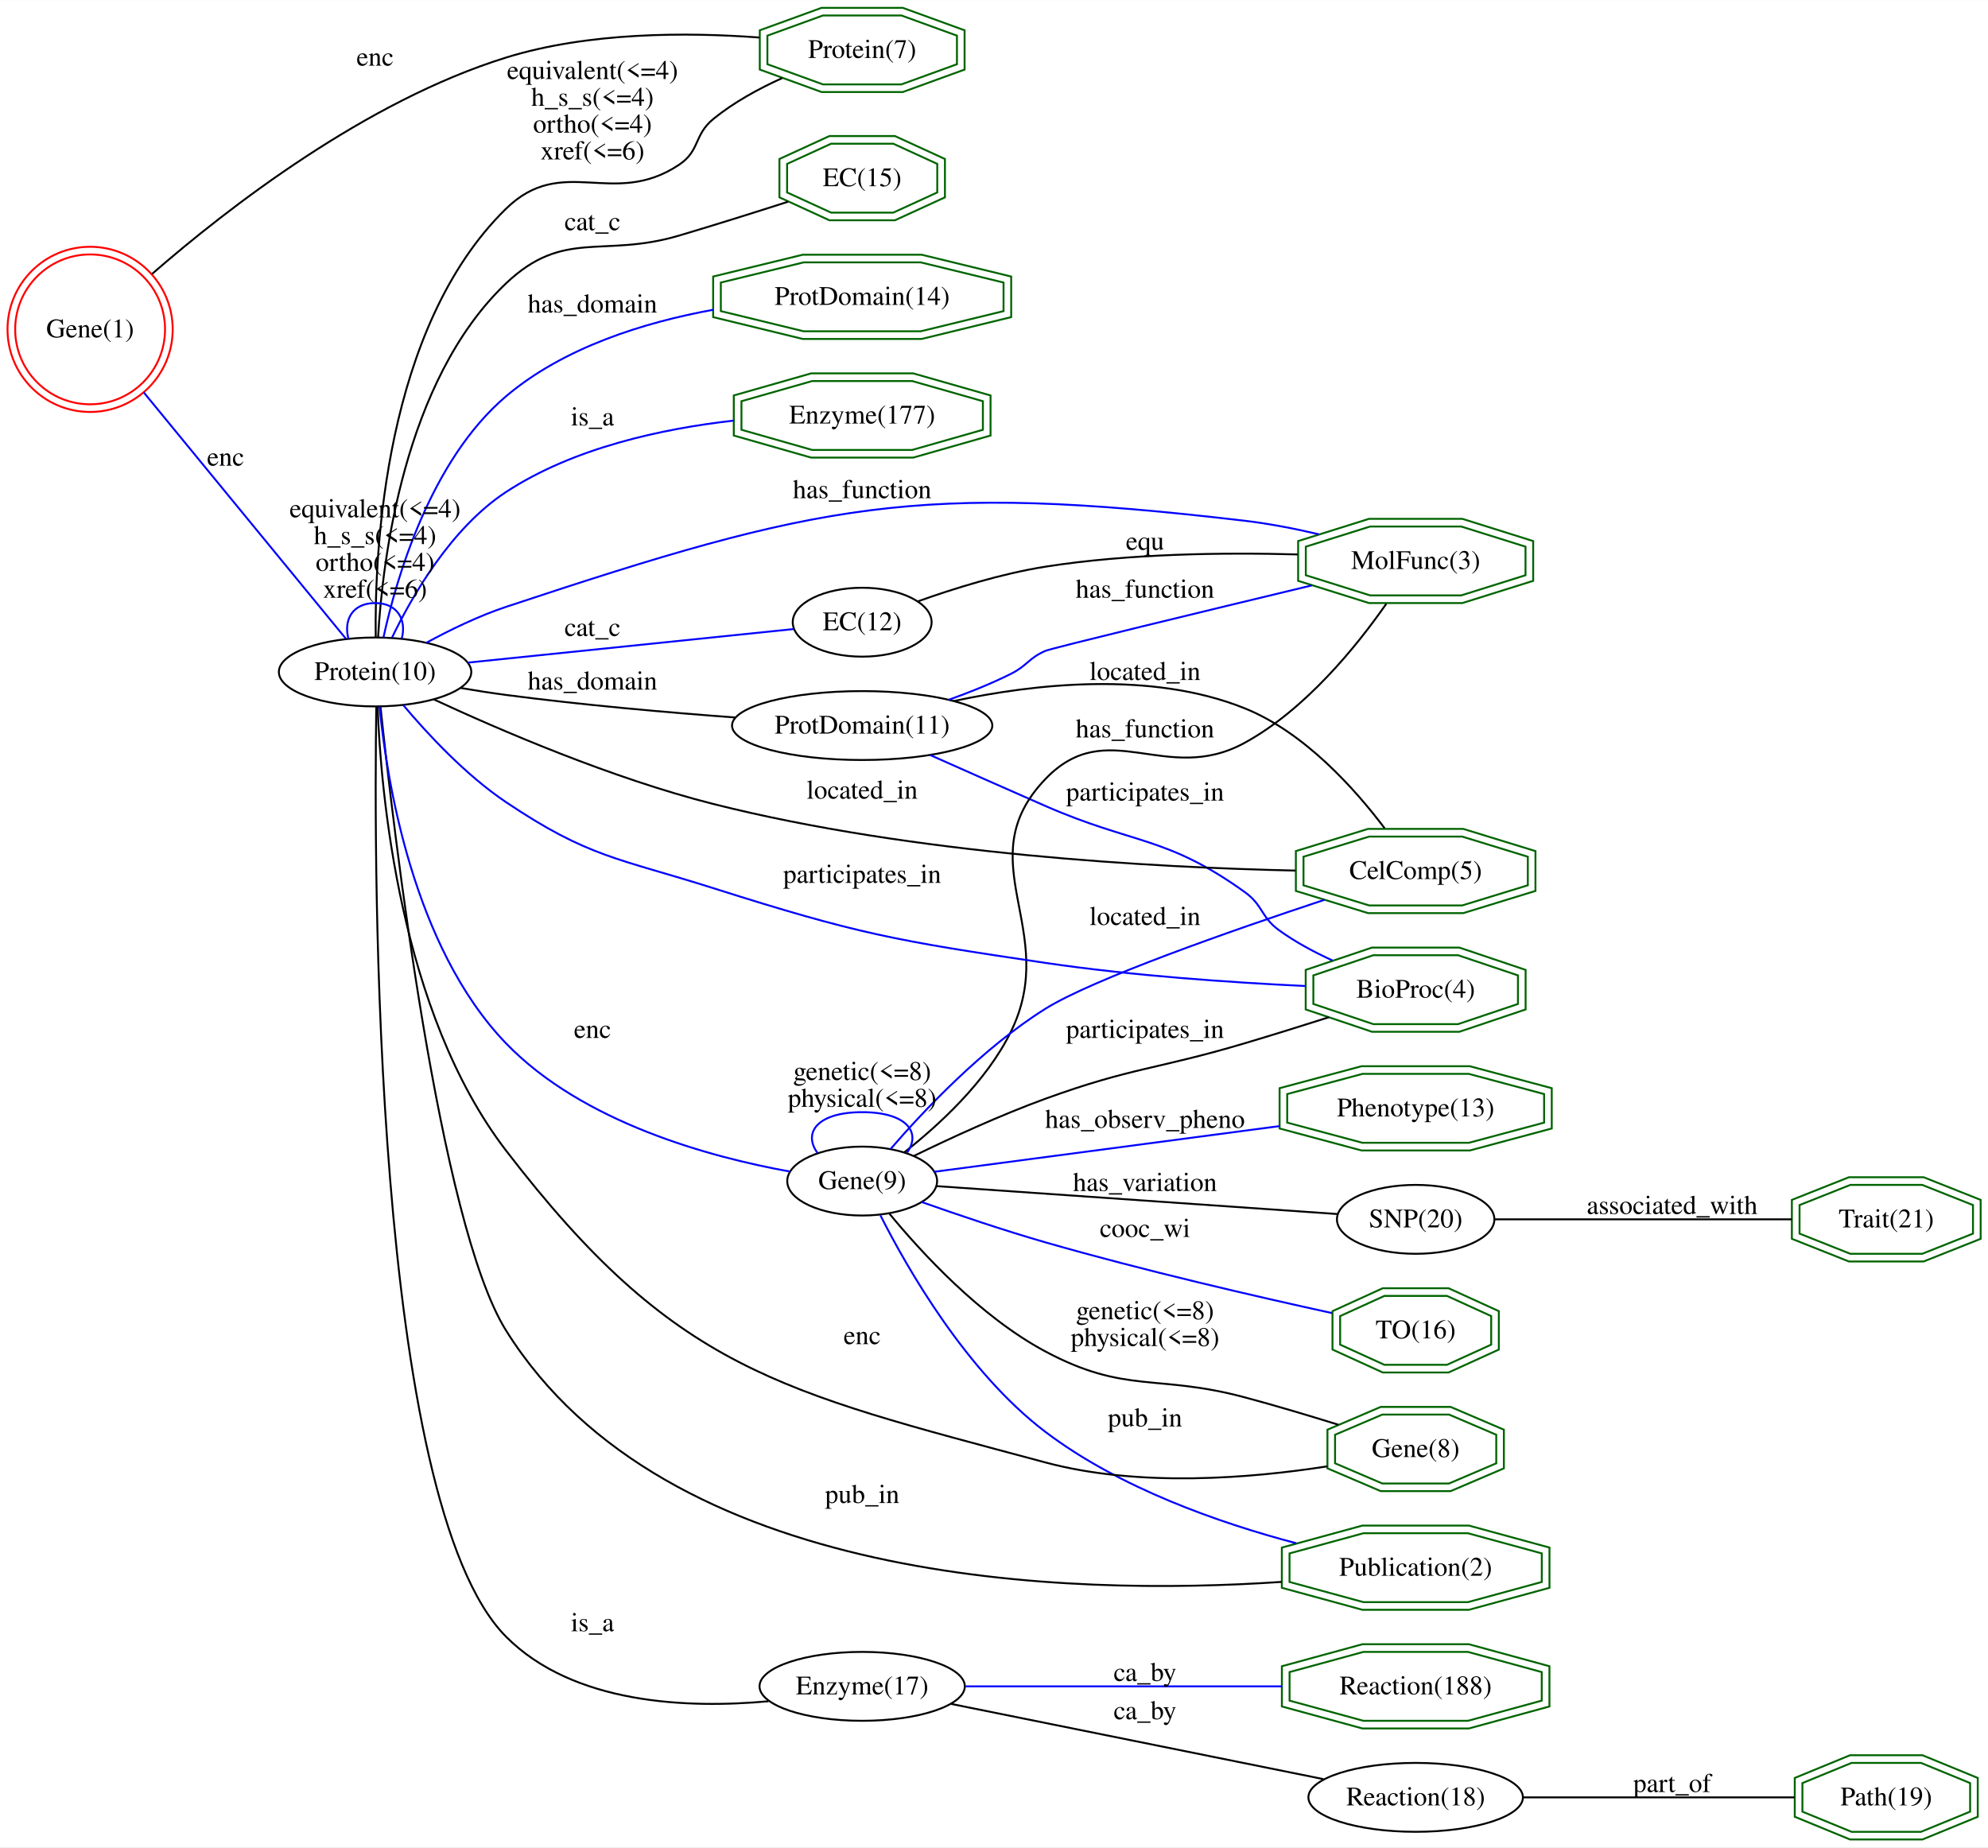
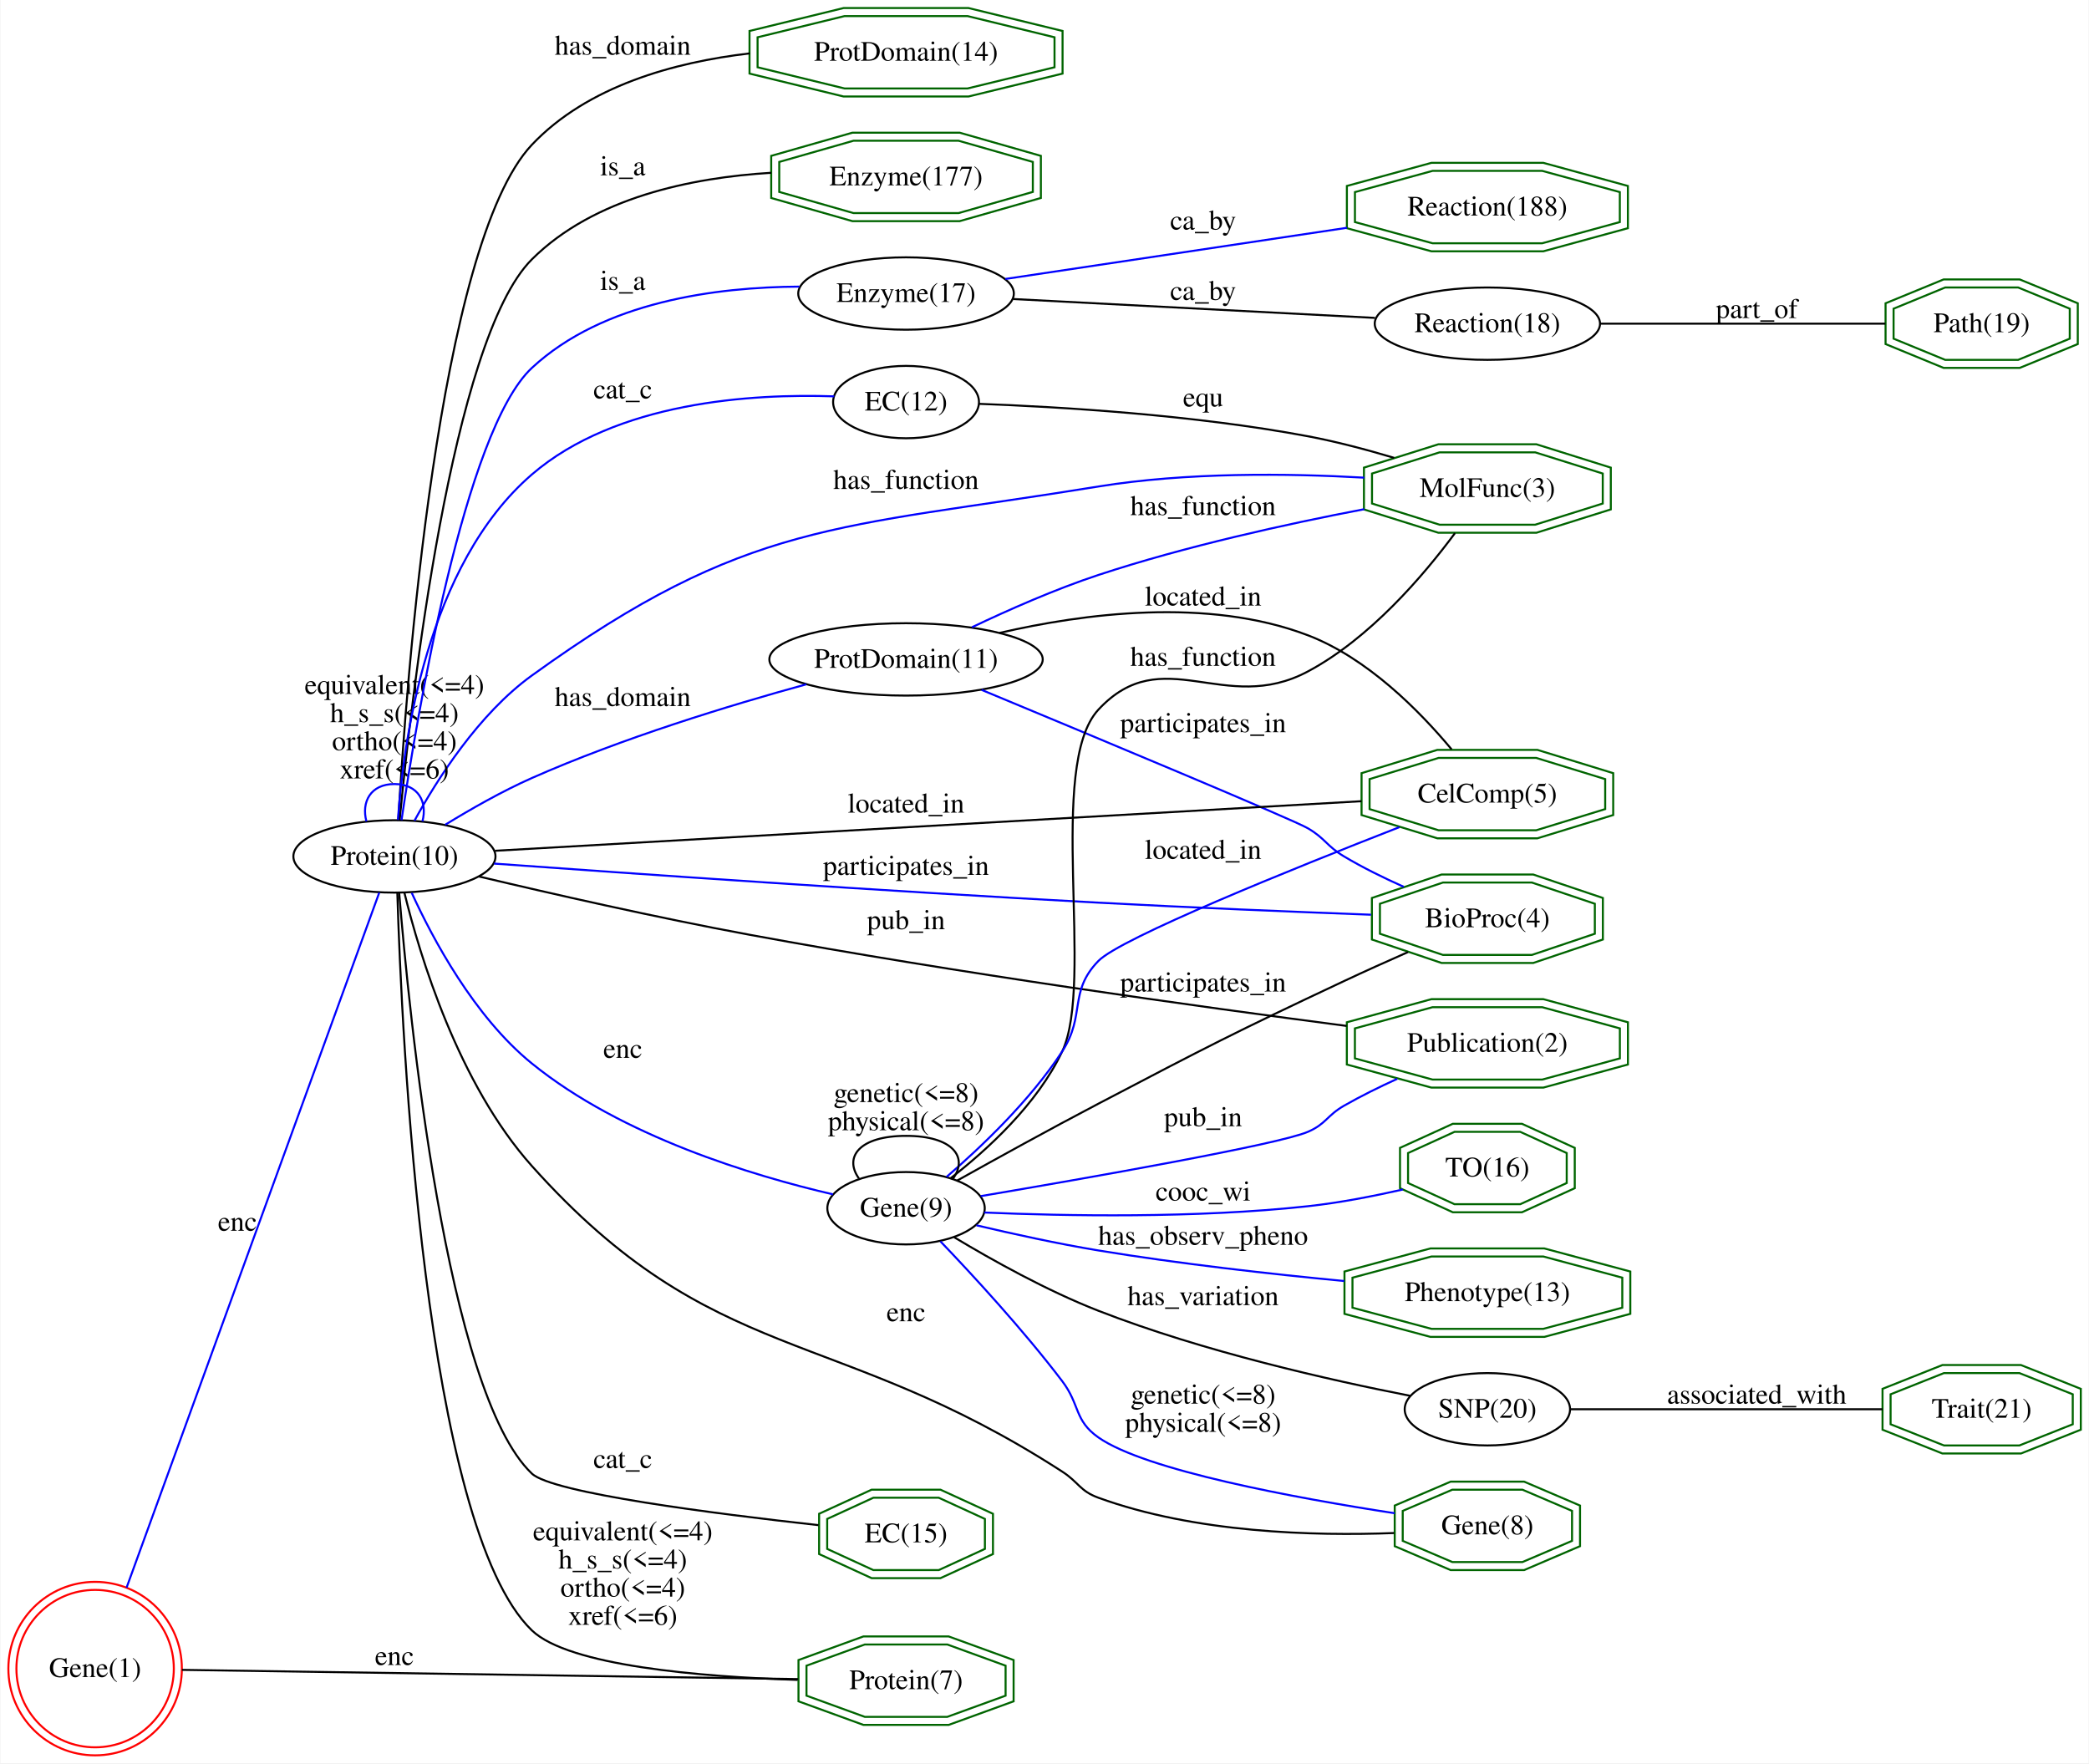
- <svg xmlns="http://www.w3.org/2000/svg" width="1385px" height="1287px" viewBox="0.00 0.00 1038.67 965.00">
-   <g id="graph0" class="graph" transform=" rotate(0) translate(4 961)">
-     <polygon fill="white" stroke="transparent" points="-4,4 -4,-961 1034.67,-961 1034.67,4 -4,4" />
+ <svg xmlns="http://www.w3.org/2000/svg" width="1385px" height="1169px" viewBox="0.00 0.00 1038.67 877.08">
+   <g id="graph0" class="graph" transform=" rotate(0) translate(4 873.08)">
+     <polygon fill="white" stroke="transparent" points="-4,4 -4,-873.08 1034.67,-873.08 1034.67,4 -4,4" />
    <g id="node1" class="node">
-       <polygon fill="none" stroke="darkgreen" points="802.75,-374.54 802.75,-389.46 763.44,-400 707.84,-400 668.53,-389.46 668.53,-374.54 707.84,-364 763.44,-364 802.75,-374.54" />
-       <polygon fill="none" stroke="darkgreen" points="806.74,-371.47 806.74,-392.53 763.96,-404 707.32,-404 664.55,-392.53 664.55,-371.47 707.32,-360 763.96,-360 806.74,-371.47" />
-       <text text-anchor="middle" x="735.64" y="-377.8" font-family="Times,serif" font-size="14.00">Phenotype(13)</text>
+       <polygon fill="none" stroke="darkgreen" points="793.03,-622.62 793.03,-637.53 759.41,-648.08 711.87,-648.08 678.25,-637.53 678.25,-622.62 711.87,-612.08 759.41,-612.08 793.03,-622.62" />
+       <polygon fill="none" stroke="darkgreen" points="797.04,-619.69 797.04,-640.47 760.03,-652.08 711.25,-652.08 674.24,-640.47 674.24,-619.69 711.25,-608.08 760.03,-608.08 797.04,-619.69" />
+       <text text-anchor="middle" x="735.64" y="-625.88" font-family="Times,serif" font-size="14.00">MolFunc(3)</text>
    </g>
    <g id="node2" class="node">
-       <polygon fill="none" stroke="darkgreen" points="495.98,-927.54 495.98,-942.46 466.97,-953 425.95,-953 396.94,-942.46 396.94,-927.54 425.95,-917 466.97,-917 495.98,-927.54" />
-       <polygon fill="none" stroke="darkgreen" points="499.97,-924.74 499.97,-945.26 467.67,-957 425.25,-957 392.96,-945.26 392.96,-924.74 425.25,-913 467.67,-913 499.97,-924.74" />
-       <text text-anchor="middle" x="446.46" y="-930.8" font-family="Times,serif" font-size="14.00">Protein(7)</text>
+       <polygon fill="none" stroke="darkgreen" points="794.24,-470.62 794.24,-485.53 759.91,-496.08 711.37,-496.08 677.04,-485.53 677.04,-470.62 711.37,-460.08 759.91,-460.08 794.24,-470.62" />
+       <polygon fill="none" stroke="darkgreen" points="798.23,-467.66 798.23,-488.49 760.51,-500.08 710.77,-500.08 673.05,-488.49 673.05,-467.66 710.77,-456.08 760.51,-456.08 798.23,-467.66" />
+       <text text-anchor="middle" x="735.64" y="-473.88" font-family="Times,serif" font-size="14.00">CelComp(5)</text>
    </g>
    <g id="node3" class="node">
-       <polygon fill="none" stroke="darkgreen" points="793.03,-660.54 793.03,-675.46 759.41,-686 711.87,-686 678.25,-675.46 678.25,-660.54 711.87,-650 759.41,-650 793.03,-660.54" />
-       <polygon fill="none" stroke="darkgreen" points="797.04,-657.61 797.04,-678.39 760.03,-690 711.25,-690 674.24,-678.39 674.24,-657.61 711.25,-646 760.03,-646 797.04,-657.61" />
-       <text text-anchor="middle" x="735.64" y="-663.8" font-family="Times,serif" font-size="14.00">MolFunc(3)</text>
+       <polygon fill="none" stroke="darkgreen" points="789.09,-408.62 789.09,-423.53 757.78,-434.08 713.5,-434.08 682.19,-423.53 682.19,-408.62 713.5,-398.08 757.78,-398.08 789.09,-408.62" />
+       <polygon fill="none" stroke="darkgreen" points="793.09,-405.75 793.09,-426.41 758.44,-438.08 712.84,-438.08 678.19,-426.41 678.19,-405.75 712.84,-394.08 758.44,-394.08 793.09,-405.75" />
+       <text text-anchor="middle" x="735.64" y="-411.88" font-family="Times,serif" font-size="14.00">BioProc(4)</text>
    </g>
    <g id="node4" class="node">
-       <polygon fill="none" stroke="darkgreen" points="794.24,-498.54 794.24,-513.46 759.91,-524 711.37,-524 677.04,-513.46 677.04,-498.54 711.37,-488 759.91,-488 794.24,-498.54" />
-       <polygon fill="none" stroke="darkgreen" points="798.23,-495.59 798.23,-516.41 760.51,-528 710.77,-528 673.05,-516.41 673.05,-495.59 710.77,-484 760.51,-484 798.23,-495.59" />
-       <text text-anchor="middle" x="735.64" y="-501.8" font-family="Times,serif" font-size="14.00">CelComp(5)</text>
+       <polygon fill="none" stroke="darkgreen" points="1026.82,-164.62 1026.82,-179.53 1000.28,-190.08 962.75,-190.08 936.21,-179.53 936.21,-164.62 962.75,-154.08 1000.28,-154.08 1026.82,-164.62" />
+       <polygon fill="none" stroke="darkgreen" points="1030.83,-161.91 1030.83,-182.24 1001.05,-194.08 961.98,-194.08 932.2,-182.24 932.2,-161.91 961.98,-150.08 1001.05,-150.08 1030.83,-161.91" />
+       <text text-anchor="middle" x="981.52" y="-167.88" font-family="Times,serif" font-size="14.00">Trait(21)</text>
    </g>
    <g id="node5" class="node">
-       <polygon fill="none" stroke="darkgreen" points="789.09,-436.54 789.09,-451.46 757.78,-462 713.5,-462 682.19,-451.46 682.19,-436.54 713.5,-426 757.78,-426 789.09,-436.54" />
-       <polygon fill="none" stroke="darkgreen" points="793.09,-433.67 793.09,-454.33 758.44,-466 712.84,-466 678.19,-454.33 678.19,-433.67 712.84,-422 758.44,-422 793.09,-433.67" />
-       <text text-anchor="middle" x="735.64" y="-439.8" font-family="Times,serif" font-size="14.00">BioProc(4)</text>
+       <ellipse fill="none" stroke="red" cx="43.08" cy="-43.08" rx="39.15" ry="39.15" />
+       <ellipse fill="none" stroke="red" cx="43.08" cy="-43.08" rx="43.15" ry="43.15" />
+       <text text-anchor="middle" x="43.08" y="-38.88" font-family="Times,serif" font-size="14.00">Gene(1)</text>
    </g>
    <g id="node6" class="node">
-       <polygon fill="none" stroke="darkgreen" points="775.1,-258.54 775.1,-273.46 751.98,-284 719.3,-284 696.18,-273.46 696.18,-258.54 719.3,-248 751.98,-248 775.1,-258.54" />
-       <polygon fill="none" stroke="darkgreen" points="779.1,-255.97 779.1,-276.03 752.85,-288 718.43,-288 692.18,-276.03 692.18,-255.97 718.43,-244 752.85,-244 779.1,-255.97" />
-       <text text-anchor="middle" x="735.64" y="-261.8" font-family="Times,serif" font-size="14.00">TO(16)</text>
+       <polygon fill="none" stroke="darkgreen" points="495.98,-29.62 495.98,-44.53 466.97,-55.08 425.95,-55.08 396.94,-44.53 396.94,-29.62 425.95,-19.08 466.97,-19.08 495.98,-29.62" />
+       <polygon fill="none" stroke="darkgreen" points="499.97,-26.81 499.97,-47.34 467.67,-59.08 425.25,-59.08 392.96,-47.34 392.96,-26.81 425.25,-15.08 467.67,-15.08 499.97,-26.81" />
+       <text text-anchor="middle" x="446.46" y="-32.88" font-family="Times,serif" font-size="14.00">Protein(7)</text>
+     </g>
+     <g id="edge5" class="edge">
+       <path fill="none" stroke="black" d="M86.27,-42.45C160.04,-41.34 312.25,-39.07 392.8,-37.86" />
+       <text text-anchor="middle" x="191.97" y="-44.88" font-family="Times,serif" font-size="14.00">enc</text>
+     </g>
+     <g id="node18" class="node">
+       <ellipse fill="none" stroke="black" cx="191.97" cy="-447.08" rx="50.27" ry="18" />
+       <text text-anchor="middle" x="191.97" y="-442.88" font-family="Times,serif" font-size="14.00">Protein(10)</text>
+     </g>
+     <g id="edge6" class="edge">
+       <path fill="none" stroke="blue" d="M58.7,-83.29C89.97,-169.31 162.32,-368.3 184.43,-429.1" />
+       <text text-anchor="middle" x="113.87" y="-260.88" font-family="Times,serif" font-size="14.00">enc</text>
    </g>
    <g id="node7" class="node">
-       <polygon fill="none" stroke="darkgreen" points="777.75,-196.54 777.75,-211.46 753.08,-222 718.2,-222 693.53,-211.46 693.53,-196.54 718.2,-186 753.08,-186 777.75,-196.54" />
-       <polygon fill="none" stroke="darkgreen" points="781.73,-193.9 781.73,-214.1 753.9,-226 717.38,-226 689.55,-214.1 689.55,-193.9 717.38,-182 753.9,-182 781.73,-193.9" />
-       <text text-anchor="middle" x="735.64" y="-199.8" font-family="Times,serif" font-size="14.00">Gene(8)</text>
+       <polygon fill="none" stroke="darkgreen" points="485.69,-102.62 485.69,-117.53 462.71,-128.08 430.21,-128.08 407.24,-117.53 407.24,-102.62 430.21,-92.08 462.71,-92.08 485.69,-102.62" />
+       <polygon fill="none" stroke="darkgreen" points="489.7,-100.06 489.7,-120.1 463.59,-132.08 429.33,-132.08 403.22,-120.1 403.22,-100.06 429.33,-88.08 463.59,-88.08 489.7,-100.06" />
+       <text text-anchor="middle" x="446.46" y="-105.88" font-family="Times,serif" font-size="14.00">EC(15)</text>
    </g>
    <g id="node8" class="node">
-       <polygon fill="none" stroke="darkgreen" points="1026.82,-316.54 1026.82,-331.46 1000.28,-342 962.75,-342 936.21,-331.46 936.21,-316.54 962.75,-306 1000.28,-306 1026.82,-316.54" />
-       <polygon fill="none" stroke="darkgreen" points="1030.83,-313.83 1030.83,-334.17 1001.05,-346 961.98,-346 932.2,-334.17 932.2,-313.83 961.98,-302 1001.05,-302 1030.83,-313.83" />
-       <text text-anchor="middle" x="981.52" y="-319.8" font-family="Times,serif" font-size="14.00">Trait(21)</text>
+       <polygon fill="none" stroke="darkgreen" points="775.1,-284.62 775.1,-299.53 751.98,-310.08 719.3,-310.08 696.18,-299.53 696.18,-284.62 719.3,-274.08 751.98,-274.08 775.1,-284.62" />
+       <polygon fill="none" stroke="darkgreen" points="779.1,-282.05 779.1,-302.11 752.85,-314.08 718.43,-314.08 692.18,-302.11 692.18,-282.05 718.43,-270.08 752.85,-270.08 779.1,-282.05" />
+       <text text-anchor="middle" x="735.64" y="-287.88" font-family="Times,serif" font-size="14.00">TO(16)</text>
    </g>
    <g id="node9" class="node">
-       <polygon fill="none" stroke="darkgreen" points="801.54,-134.54 801.54,-149.46 762.93,-160 708.35,-160 669.74,-149.46 669.74,-134.54 708.35,-124 762.93,-124 801.54,-134.54" />
-       <polygon fill="none" stroke="darkgreen" points="805.55,-131.49 805.55,-152.51 763.47,-164 707.81,-164 665.73,-152.51 665.73,-131.49 707.81,-120 763.47,-120 805.55,-131.49" />
-       <text text-anchor="middle" x="735.64" y="-137.8" font-family="Times,serif" font-size="14.00">Publication(2)</text>
+       <polygon fill="none" stroke="darkgreen" points="777.75,-106.62 777.75,-121.53 753.08,-132.08 718.2,-132.08 693.53,-121.53 693.53,-106.62 718.2,-96.08 753.08,-96.08 777.75,-106.62" />
+       <polygon fill="none" stroke="darkgreen" points="781.73,-103.98 781.73,-124.18 753.9,-136.08 717.38,-136.08 689.55,-124.18 689.55,-103.98 717.38,-92.08 753.9,-92.08 781.73,-103.98" />
+       <text text-anchor="middle" x="735.64" y="-109.88" font-family="Times,serif" font-size="14.00">Gene(8)</text>
    </g>
    <g id="node10" class="node">
-       <polygon fill="none" stroke="darkgreen" points="1025.33,-14.54 1025.33,-29.46 999.66,-40 963.37,-40 937.7,-29.46 937.7,-14.54 963.37,-4 999.66,-4 1025.33,-14.54" />
-       <polygon fill="none" stroke="darkgreen" points="1029.32,-11.86 1029.32,-32.14 1000.45,-44 962.58,-44 933.71,-32.14 933.71,-11.86 962.58,0 1000.45,0 1029.32,-11.86" />
-       <text text-anchor="middle" x="981.52" y="-17.8" font-family="Times,serif" font-size="14.00">Path(19)</text>
+       <polygon fill="none" stroke="darkgreen" points="802.75,-222.62 802.75,-237.53 763.44,-248.08 707.84,-248.08 668.53,-237.53 668.53,-222.62 707.84,-212.08 763.44,-212.08 802.75,-222.62" />
+       <polygon fill="none" stroke="darkgreen" points="806.74,-219.55 806.74,-240.6 763.96,-252.08 707.32,-252.08 664.55,-240.6 664.55,-219.55 707.32,-208.08 763.96,-208.08 806.74,-219.55" />
+       <text text-anchor="middle" x="735.64" y="-225.88" font-family="Times,serif" font-size="14.00">Phenotype(13)</text>
    </g>
    <g id="node11" class="node">
-       <polygon fill="none" stroke="darkgreen" points="485.69,-860.54 485.69,-875.46 462.71,-886 430.21,-886 407.24,-875.46 407.24,-860.54 430.21,-850 462.71,-850 485.69,-860.54" />
-       <polygon fill="none" stroke="darkgreen" points="489.7,-857.98 489.7,-878.02 463.59,-890 429.33,-890 403.22,-878.02 403.22,-857.98 429.33,-846 463.59,-846 489.7,-857.98" />
-       <text text-anchor="middle" x="446.46" y="-863.8" font-family="Times,serif" font-size="14.00">EC(15)</text>
+       <polygon fill="none" stroke="darkgreen" points="801.54,-346.62 801.54,-361.53 762.93,-372.08 708.35,-372.08 669.74,-361.53 669.74,-346.62 708.35,-336.08 762.93,-336.08 801.54,-346.62" />
+       <polygon fill="none" stroke="darkgreen" points="805.55,-343.57 805.55,-364.58 763.47,-376.08 707.81,-376.08 665.73,-364.58 665.73,-343.57 707.81,-332.08 763.47,-332.08 805.55,-343.57" />
+       <text text-anchor="middle" x="735.64" y="-349.88" font-family="Times,serif" font-size="14.00">Publication(2)</text>
    </g>
    <g id="node12" class="node">
-       <polygon fill="none" stroke="darkgreen" points="520.32,-798.54 520.32,-813.46 477.05,-824 415.87,-824 372.61,-813.46 372.61,-798.54 415.87,-788 477.05,-788 520.32,-798.54" />
-       <polygon fill="none" stroke="darkgreen" points="524.32,-795.4 524.32,-816.6 477.54,-828 415.39,-828 368.6,-816.6 368.6,-795.4 415.39,-784 477.54,-784 524.32,-795.4" />
-       <text text-anchor="middle" x="446.46" y="-801.8" font-family="Times,serif" font-size="14.00">ProtDomain(14)</text>
+       <polygon fill="none" stroke="darkgreen" points="520.32,-839.62 520.32,-854.53 477.05,-865.08 415.87,-865.08 372.61,-854.53 372.61,-839.62 415.87,-829.08 477.05,-829.08 520.32,-839.62" />
+       <polygon fill="none" stroke="darkgreen" points="524.32,-836.48 524.32,-857.67 477.54,-869.08 415.39,-869.08 368.6,-857.67 368.6,-836.48 415.39,-825.08 477.54,-825.08 524.32,-836.48" />
+       <text text-anchor="middle" x="446.46" y="-842.88" font-family="Times,serif" font-size="14.00">ProtDomain(14)</text>
    </g>
    <g id="node13" class="node">
-       <polygon fill="none" stroke="darkgreen" points="801.52,-72.54 801.52,-87.46 762.93,-98 708.35,-98 669.76,-87.46 669.76,-72.54 708.35,-62 762.93,-62 801.52,-72.54" />
-       <polygon fill="none" stroke="darkgreen" points="805.53,-69.49 805.53,-90.51 763.47,-102 707.81,-102 665.75,-90.51 665.75,-69.49 707.81,-58 763.47,-58 805.53,-69.49" />
-       <text text-anchor="middle" x="735.64" y="-75.8" font-family="Times,serif" font-size="14.00">Reaction(188)</text>
+       <polygon fill="none" stroke="darkgreen" points="509.53,-777.62 509.53,-792.53 472.58,-803.08 420.34,-803.08 383.39,-792.53 383.39,-777.62 420.34,-767.08 472.58,-767.08 509.53,-777.62" />
+       <polygon fill="none" stroke="darkgreen" points="513.53,-774.6 513.53,-795.55 473.14,-807.08 419.78,-807.08 379.39,-795.55 379.39,-774.6 419.78,-763.08 473.14,-763.08 513.53,-774.6" />
+       <text text-anchor="middle" x="446.46" y="-780.88" font-family="Times,serif" font-size="14.00">Enzyme(177)</text>
    </g>
    <g id="node14" class="node">
-       <polygon fill="none" stroke="darkgreen" points="509.53,-736.54 509.53,-751.46 472.58,-762 420.34,-762 383.39,-751.46 383.39,-736.54 420.34,-726 472.58,-726 509.53,-736.54" />
-       <polygon fill="none" stroke="darkgreen" points="513.53,-733.53 513.53,-754.47 473.14,-766 419.78,-766 379.39,-754.47 379.39,-733.53 419.78,-722 473.14,-722 513.53,-733.53" />
-       <text text-anchor="middle" x="446.46" y="-739.8" font-family="Times,serif" font-size="14.00">Enzyme(177)</text>
+       <polygon fill="none" stroke="darkgreen" points="801.52,-762.62 801.52,-777.53 762.93,-788.08 708.35,-788.08 669.76,-777.53 669.76,-762.62 708.35,-752.08 762.93,-752.08 801.52,-762.62" />
+       <polygon fill="none" stroke="darkgreen" points="805.53,-759.57 805.53,-780.58 763.47,-792.08 707.81,-792.08 665.75,-780.58 665.75,-759.57 707.81,-748.08 763.47,-748.08 805.53,-759.57" />
+       <text text-anchor="middle" x="735.64" y="-765.88" font-family="Times,serif" font-size="14.00">Reaction(188)</text>
    </g>
    <g id="node15" class="node">
-       <ellipse fill="none" stroke="red" cx="43.08" cy="-789" rx="39.15" ry="39.15" />
-       <ellipse fill="none" stroke="red" cx="43.08" cy="-789" rx="43.15" ry="43.15" />
-       <text text-anchor="middle" x="43.08" y="-784.8" font-family="Times,serif" font-size="14.00">Gene(1)</text>
+       <polygon fill="none" stroke="darkgreen" points="1025.33,-704.62 1025.33,-719.53 999.66,-730.08 963.37,-730.08 937.7,-719.53 937.7,-704.62 963.37,-694.08 999.66,-694.08 1025.33,-704.62" />
+       <polygon fill="none" stroke="darkgreen" points="1029.32,-701.94 1029.32,-722.22 1000.45,-734.08 962.58,-734.08 933.71,-722.22 933.71,-701.94 962.58,-690.08 1000.45,-690.08 1029.32,-701.94" />
+       <text text-anchor="middle" x="981.52" y="-707.88" font-family="Times,serif" font-size="14.00">Path(19)</text>
+     </g>
+     <g id="node16" class="node">
+       <ellipse fill="none" stroke="black" cx="446.46" cy="-545.08" rx="68" ry="18" />
+       <text text-anchor="middle" x="446.46" y="-540.88" font-family="Times,serif" font-size="14.00">ProtDomain(11)</text>
+     </g>
+     <g id="edge1" class="edge">
+       <path fill="none" stroke="blue" d="M479.27,-561.08C497.35,-569.69 520.63,-579.98 542.14,-587.08 585.56,-601.4 636.04,-612.48 674.41,-619.8" />
+       <text text-anchor="middle" x="594.24" y="-616.88" font-family="Times,serif" font-size="14.00">has_function</text>
+     </g>
+     <g id="edge2" class="edge">
+       <path fill="none" stroke="black" d="M492.92,-558.24C534.32,-567.83 596.42,-576.15 646.34,-557.08 675.93,-545.77 701.88,-519.48 717.85,-500.32" />
+       <text text-anchor="middle" x="594.24" y="-571.88" font-family="Times,serif" font-size="14.00">located_in</text>
+     </g>
+     <g id="edge3" class="edge">
+       <path fill="none" stroke="blue" d="M484.04,-529.92C539.42,-506.92 638.91,-465.44 646.34,-461.08 655.09,-455.95 655.64,-452.27 664.34,-447.08 673.62,-441.54 684.06,-436.4 694.01,-431.97" />
+       <text text-anchor="middle" x="594.24" y="-508.88" font-family="Times,serif" font-size="14.00">participates_in</text>
+     </g>
+     <g id="node17" class="node">
+       <ellipse fill="none" stroke="black" cx="735.64" cy="-172.08" rx="41.13" ry="18" />
+       <text text-anchor="middle" x="735.64" y="-167.88" font-family="Times,serif" font-size="14.00">SNP(20)</text>
+     </g>
+     <g id="edge4" class="edge">
+       <path fill="none" stroke="black" d="M776.91,-172.08C819.53,-172.08 886.77,-172.08 932.21,-172.08" />
+       <text text-anchor="middle" x="869.65" y="-174.88" font-family="Times,serif" font-size="14.00">associated_with</text>
+     </g>
+     <g id="edge15" class="edge">
+       <path fill="none" stroke="blue" d="M201.95,-464.87C213.05,-485.13 233.76,-517.89 260.35,-537.08 367.42,-614.33 411.83,-609.91 542.14,-631.08 586.02,-638.2 636.26,-637.65 674.41,-635.48" />
+       <text text-anchor="middle" x="446.46" y="-629.88" font-family="Times,serif" font-size="14.00">has_function</text>
+     </g>
+     <g id="edge18" class="edge">
+       <path fill="none" stroke="black" d="M241.99,-449.88C340.95,-455.55 564.39,-468.33 673.02,-474.55" />
+       <text text-anchor="middle" x="446.46" y="-468.88" font-family="Times,serif" font-size="14.00">located_in</text>
+     </g>
+     <g id="edge19" class="edge">
+       <path fill="none" stroke="blue" d="M241.52,-443.51C308.95,-438.63 434.77,-429.84 542.14,-424.08 587.73,-421.63 639.43,-419.52 677.77,-418.08" />
+       <text text-anchor="middle" x="446.46" y="-437.88" font-family="Times,serif" font-size="14.00">participates_in</text>
+     </g>
+     <g id="edge12" class="edge">
+       <path fill="none" stroke="black" d="M193.41,-428.98C195.51,-359.84 206.68,-113.7 260.35,-62.08 278.76,-44.38 344.58,-38.99 392.51,-37.47" />
+       <text text-anchor="middle" x="305.57" y="-106.88" font-family="Times,serif" font-size="14.00">equivalent(&lt;=4)</text>
+       <text text-anchor="middle" x="305.57" y="-92.88" font-family="Times,serif" font-size="14.00">h_s_s(&lt;=4)</text>
+       <text text-anchor="middle" x="305.57" y="-78.88" font-family="Times,serif" font-size="14.00">ortho(&lt;=4)</text>
+       <text text-anchor="middle" x="305.57" y="-64.88" font-family="Times,serif" font-size="14.00">xref(&lt;=6)</text>
+     </g>
+     <g id="edge8" class="edge">
+       <path fill="none" stroke="black" d="M194.32,-429.08C199.17,-369.53 217.74,-180.39 260.35,-140.08 270.58,-130.4 351.52,-120.1 402.93,-114.44" />
+       <text text-anchor="middle" x="305.57" y="-142.88" font-family="Times,serif" font-size="14.00">cat_c</text>
+     </g>
+     <g id="edge10" class="edge">
+       <path fill="none" stroke="black" d="M196.96,-428.9C204.57,-397.84 223.76,-333.95 260.35,-293.08 350.61,-192.27 410.53,-214.56 524.14,-141.08 532.43,-135.72 532.87,-131.45 542.14,-128.08 590.16,-110.6 649.28,-108.98 689.23,-110.52" />
+       <text text-anchor="middle" x="446.46" y="-215.88" font-family="Times,serif" font-size="14.00">enc</text>
+     </g>
+     <g id="edge20" class="edge">
+       <path fill="none" stroke="black" d="M234,-437.1C269.53,-428.67 322.35,-416.64 368.78,-408.08 471.7,-389.09 591.88,-372.39 665.62,-362.76" />
+       <text text-anchor="middle" x="446.46" y="-410.88" font-family="Times,serif" font-size="14.00">pub_in</text>
+     </g>
+     <g id="edge14" class="edge">
+       <path fill="none" stroke="black" d="M193.91,-465.33C197.65,-530.68 213.6,-751.65 260.35,-801.08 288,-830.3 331.1,-842.15 368.76,-846.53" />
+       <text text-anchor="middle" x="305.57" y="-845.88" font-family="Times,serif" font-size="14.00">has_domain</text>
+     </g>
+     <g id="edge16" class="edge">
+       <path fill="none" stroke="black" d="M194.58,-465.21C200.1,-523.44 220.25,-704.18 260.35,-744.08 291.27,-774.84 339.77,-784.74 379.37,-787.13" />
+       <text text-anchor="middle" x="305.57" y="-785.88" font-family="Times,serif" font-size="14.00">is_a</text>
+     </g>
+     <g id="edge13" class="edge">
+       <path fill="none" stroke="blue" d="M217.26,-462.85C229.79,-470.53 245.52,-479.51 260.35,-486.08 305.23,-505.94 358.89,-522.28 396.85,-532.69" />
+       <text text-anchor="middle" x="305.57" y="-521.88" font-family="Times,serif" font-size="14.00">has_domain</text>
+     </g>
+     <g id="edge11" class="edge">
+       <path fill="none" stroke="blue" d="M178.04,-464.49C175.44,-474.16 180.08,-483.08 191.97,-483.08 203.85,-483.08 208.49,-474.16 205.89,-464.49" />
+       <text text-anchor="middle" x="191.97" y="-527.88" font-family="Times,serif" font-size="14.00">equivalent(&lt;=4)</text>
+       <text text-anchor="middle" x="191.97" y="-513.88" font-family="Times,serif" font-size="14.00">h_s_s(&lt;=4)</text>
+       <text text-anchor="middle" x="191.97" y="-499.88" font-family="Times,serif" font-size="14.00">ortho(&lt;=4)</text>
+       <text text-anchor="middle" x="191.97" y="-485.88" font-family="Times,serif" font-size="14.00">xref(&lt;=6)</text>
+     </g>
+     <g id="node19" class="node">
+       <ellipse fill="none" stroke="black" cx="446.46" cy="-673.08" rx="36.28" ry="18" />
+       <text text-anchor="middle" x="446.46" y="-668.88" font-family="Times,serif" font-size="14.00">EC(12)</text>
+     </g>
+     <g id="edge7" class="edge">
+       <path fill="none" stroke="blue" d="M193.71,-465.24C196.31,-503.37 207.98,-591.97 260.35,-637.08 302.4,-673.29 369.92,-677.33 410.74,-675.93" />
+       <text text-anchor="middle" x="305.57" y="-674.88" font-family="Times,serif" font-size="14.00">cat_c</text>
+     </g>
+     <g id="node20" class="node">
+       <ellipse fill="none" stroke="black" cx="446.46" cy="-272.08" rx="39.15" ry="18" />
+       <text text-anchor="middle" x="446.46" y="-267.88" font-family="Times,serif" font-size="14.00">Gene(9)</text>
+     </g>
+     <g id="edge9" class="edge">
+       <path fill="none" stroke="blue" d="M200.57,-428.96C210.96,-406.21 231.64,-367.36 260.35,-344.08 305.09,-307.81 370.23,-288.22 410.12,-278.98" />
+       <text text-anchor="middle" x="305.57" y="-346.88" font-family="Times,serif" font-size="14.00">enc</text>
+     </g>
+     <g id="node21" class="node">
+       <ellipse fill="none" stroke="black" cx="446.46" cy="-727.08" rx="53.63" ry="18" />
+       <text text-anchor="middle" x="446.46" y="-722.88" font-family="Times,serif" font-size="14.00">Enzyme(17)</text>
+     </g>
+     <g id="edge17" class="edge">
+       <path fill="none" stroke="blue" d="M195.5,-465.13C203.02,-516 226.76,-658.86 260.35,-690.08 295.88,-723.1 352.2,-730.3 393.39,-730.51" />
+       <text text-anchor="middle" x="305.57" y="-728.88" font-family="Times,serif" font-size="14.00">is_a</text>
+     </g>
+     <g id="edge21" class="edge">
+       <path fill="none" stroke="black" d="M482.6,-672.21C522.56,-670.72 589.64,-666.74 646.34,-656.08 660.48,-653.42 675.59,-649.42 689.24,-645.34" />
+       <text text-anchor="middle" x="594.24" y="-670.88" font-family="Times,serif" font-size="14.00">equ</text>
+     </g>
+     <g id="edge25" class="edge">
+       <path fill="none" stroke="black" d="M468.69,-287.04C486.77,-301.08 511.74,-323.8 524.14,-350.08 540.36,-384.43 516.3,-492.23 542.14,-520.08 574.16,-554.59 604.82,-516.91 646.34,-539.08 677.22,-555.56 703.8,-586.67 719.51,-607.88" />
+       <text text-anchor="middle" x="594.24" y="-541.88" font-family="Times,serif" font-size="14.00">has_function</text>
+     </g>
+     <g id="edge28" class="edge">
+       <path fill="none" stroke="blue" d="M466.66,-287.7C483.65,-302.34 508.15,-325.59 524.14,-350.08 535.92,-368.11 527.12,-379.64 542.14,-395.08 553.22,-406.45 638.64,-440.88 691.9,-461.65" />
+       <text text-anchor="middle" x="594.24" y="-445.88" font-family="Times,serif" font-size="14.00">located_in</text>
+     </g>
+     <g id="edge29" class="edge">
+       <path fill="none" stroke="black" d="M471.84,-285.81C490.88,-296.45 518.06,-311.46 542.14,-324.08 595.91,-352.25 609.4,-359.27 664.34,-385.08 674.6,-389.9 685.8,-394.93 696.18,-399.51" />
+       <text text-anchor="middle" x="594.24" y="-379.88" font-family="Times,serif" font-size="14.00">participates_in</text>
+     </g>
+     <g id="edge22" class="edge">
+       <path fill="none" stroke="blue" d="M485.35,-269.95C525.46,-268.24 590.56,-267 646.34,-273.08 661.93,-274.77 678.81,-278.05 693.6,-281.4" />
+       <text text-anchor="middle" x="594.24" y="-275.88" font-family="Times,serif" font-size="14.00">cooc_wi</text>
+     </g>
+     <g id="edge24" class="edge">
+       <path fill="none" stroke="blue" d="M463.55,-255.62C479.67,-238.78 504.78,-211.56 524.14,-186.08 533.09,-174.3 530.03,-166.58 542.14,-158.08 565.57,-141.63 640.35,-127.92 689.51,-120.37" />
+       <text text-anchor="middle" x="594.24" y="-174.88" font-family="Times,serif" font-size="14.00">genetic(&lt;=8)</text>
+       <text text-anchor="middle" x="594.24" y="-160.88" font-family="Times,serif" font-size="14.00">physical(&lt;=8)</text>
+     </g>
+     <g id="edge26" class="edge">
+       <path fill="none" stroke="blue" d="M481.47,-263.59C499.42,-259.35 521.88,-254.42 542.14,-251.08 582.44,-244.43 627.85,-239.36 664.44,-235.87" />
+       <text text-anchor="middle" x="594.24" y="-253.88" font-family="Times,serif" font-size="14.00">has_observ_pheno</text>
+     </g>
+     <g id="edge30" class="edge">
+       <path fill="none" stroke="blue" d="M483.59,-278.1C536.81,-287.12 631.62,-303.73 646.34,-310.08 655.4,-313.98 655.78,-318.17 664.34,-323.08 672.68,-327.85 681.88,-332.39 690.81,-336.45" />
+       <text text-anchor="middle" x="594.24" y="-312.88" font-family="Times,serif" font-size="14.00">pub_in</text>
+     </g>
+     <g id="edge27" class="edge">
+       <path fill="none" stroke="black" d="M470.43,-257.63C489.15,-246.38 516.57,-231.04 542.14,-221.08 594.36,-200.73 657.84,-186.47 697.26,-178.77" />
+       <text text-anchor="middle" x="594.24" y="-223.88" font-family="Times,serif" font-size="14.00">has_variation</text>
+     </g>
+     <g id="edge23" class="edge">
+       <path fill="none" stroke="black" d="M423.04,-286.87C415.41,-297.49 423.22,-308.08 446.46,-308.08 469.7,-308.08 477.51,-297.49 469.88,-286.87" />
+       <text text-anchor="middle" x="446.46" y="-324.88" font-family="Times,serif" font-size="14.00">genetic(&lt;=8)</text>
+       <text text-anchor="middle" x="446.46" y="-310.88" font-family="Times,serif" font-size="14.00">physical(&lt;=8)</text>
+     </g>
+     <g id="edge31" class="edge">
+       <path fill="none" stroke="blue" d="M495.85,-734.32C542.45,-741.3 613.39,-751.92 665.85,-759.78" />
+       <text text-anchor="middle" x="594.24" y="-758.88" font-family="Times,serif" font-size="14.00">ca_by</text>
+     </g>
+     <g id="node22" class="node">
+       <ellipse fill="none" stroke="black" cx="735.64" cy="-712.08" rx="56.04" ry="18" />
+       <text text-anchor="middle" x="735.64" y="-707.88" font-family="Times,serif" font-size="14.00">Reaction(18)</text>
    </g>
    <g id="edge32" class="edge">
-       <path fill="none" stroke="black" d="M75.51,-818.03C115.15,-852.51 187,-908.21 260.35,-931 303.48,-944.4 355.03,-944.3 392.76,-941.48" />
-       <text text-anchor="middle" x="191.97" y="-926.8" font-family="Times,serif" font-size="14.00">enc</text>
-     </g>
-     <g id="node21" class="node">
-       <ellipse fill="none" stroke="black" cx="191.97" cy="-610" rx="50.27" ry="18" />
-       <text text-anchor="middle" x="191.97" y="-605.8" font-family="Times,serif" font-size="14.00">Protein(10)</text>
+       <path fill="none" stroke="black" d="M499.8,-724.34C550.76,-721.68 627.91,-717.65 679.73,-714.95" />
+       <text text-anchor="middle" x="594.24" y="-723.88" font-family="Times,serif" font-size="14.00">ca_by</text>
    </g>
    <g id="edge33" class="edge">
-       <path fill="none" stroke="blue" d="M71.02,-756.17C102.16,-718.22 152.25,-657.18 176.67,-627.43" />
-       <text text-anchor="middle" x="113.87" y="-717.8" font-family="Times,serif" font-size="14.00">enc</text>
-     </g>
-     <g id="node16" class="node">
-       <ellipse fill="none" stroke="black" cx="446.46" cy="-582" rx="68" ry="18" />
-       <text text-anchor="middle" x="446.46" y="-577.8" font-family="Times,serif" font-size="14.00">ProtDomain(11)</text>
-     </g>
-     <g id="edge1" class="edge">
-       <path fill="none" stroke="blue" d="M491.63,-595.44C502.48,-599.31 513.92,-603.89 524.14,-609 532.74,-613.3 533.34,-617.13 542.14,-621 545.42,-622.44 625.62,-641.83 681.46,-655.25" />
-       <text text-anchor="middle" x="594.24" y="-648.8" font-family="Times,serif" font-size="14.00">has_function</text>
-     </g>
-     <g id="edge2" class="edge">
-       <path fill="none" stroke="black" d="M494.32,-594.8C535.84,-603.7 597.3,-610.77 646.34,-591 677.52,-578.43 703.85,-549 719.44,-528.31" />
-       <text text-anchor="middle" x="594.24" y="-605.8" font-family="Times,serif" font-size="14.00">located_in</text>
-     </g>
-     <g id="edge3" class="edge">
-       <path fill="none" stroke="blue" d="M482.05,-566.56C499.97,-558.59 522.21,-548.72 542.14,-540 588.36,-519.77 605.37,-524.43 646.34,-495 656.06,-488.02 654.66,-482.01 664.34,-475 672.77,-468.9 682.59,-463.64 692.17,-459.27" />
-       <text text-anchor="middle" x="594.24" y="-542.8" font-family="Times,serif" font-size="14.00">participates_in</text>
-     </g>
-     <g id="node17" class="node">
-       <ellipse fill="none" stroke="black" cx="446.46" cy="-344" rx="39.15" ry="18" />
-       <text text-anchor="middle" x="446.46" y="-339.8" font-family="Times,serif" font-size="14.00">Gene(9)</text>
-     </g>
-     <g id="edge8" class="edge">
-       <path fill="none" stroke="blue" d="M484.12,-348.85C529.41,-354.84 607.44,-365.17 664.4,-372.71" />
-       <text text-anchor="middle" x="594.24" y="-371.8" font-family="Times,serif" font-size="14.00">has_observ_pheno</text>
-     </g>
-     <g id="edge7" class="edge">
-       <path fill="none" stroke="black" d="M468.5,-359.05C486.45,-373.15 511.34,-395.92 524.14,-422 550.23,-475.15 501.22,-511.2 542.14,-554 574.68,-588.02 605.06,-550.38 646.34,-573 678.14,-590.42 704.86,-623.5 720.32,-645.66" />
-       <text text-anchor="middle" x="594.24" y="-575.8" font-family="Times,serif" font-size="14.00">has_function</text>
-     </g>
-     <g id="edge10" class="edge">
-       <path fill="none" stroke="blue" d="M461.27,-360.72C478.43,-380.57 509.46,-413.55 542.14,-434 567.02,-449.56 639.41,-474.85 687.98,-490.95" />
-       <text text-anchor="middle" x="594.24" y="-477.8" font-family="Times,serif" font-size="14.00">located_in</text>
-     </g>
-     <g id="edge11" class="edge">
-       <path fill="none" stroke="black" d="M473.53,-357.16C492.3,-366.31 518.39,-378.36 542.14,-387 587.32,-403.43 600.27,-402.29 646.34,-416 660.68,-420.27 676.25,-425.13 690.27,-429.59" />
-       <text text-anchor="middle" x="594.24" y="-418.8" font-family="Times,serif" font-size="14.00">participates_in</text>
-     </g>
-     <g id="edge4" class="edge">
-       <path fill="none" stroke="blue" d="M477.51,-333.06C496.02,-326.52 520.3,-318.29 542.14,-312 593.16,-297.32 652.71,-283.6 691.91,-275.03" />
-       <text text-anchor="middle" x="594.24" y="-314.8" font-family="Times,serif" font-size="14.00">cooc_wi</text>
-     </g>
-     <g id="edge5" class="edge">
-       <path fill="none" stroke="black" d="M460.59,-327.09C477.3,-306.78 508.11,-273.17 542.14,-255 584.07,-232.62 600.44,-243.29 646.34,-231 662.45,-226.69 680.04,-221.42 695.25,-216.69" />
-       <text text-anchor="middle" x="594.24" y="-271.8" font-family="Times,serif" font-size="14.00">genetic(&lt;=8)</text>
-       <text text-anchor="middle" x="594.24" y="-257.8" font-family="Times,serif" font-size="14.00">physical(&lt;=8)</text>
-     </g>
-     <g id="edge12" class="edge">
-       <path fill="none" stroke="blue" d="M455.96,-326.15C470.09,-298.23 501.01,-244.21 542.14,-213 580.87,-183.61 633.03,-165.37 673.28,-154.76" />
-       <text text-anchor="middle" x="594.24" y="-215.8" font-family="Times,serif" font-size="14.00">pub_in</text>
-     </g>
-     <g id="edge6" class="edge">
-       <path fill="none" stroke="blue" d="M423.04,-358.79C415.41,-369.42 423.22,-380 446.46,-380 469.7,-380 477.51,-369.42 469.88,-358.79" />
-       <text text-anchor="middle" x="446.46" y="-396.8" font-family="Times,serif" font-size="14.00">genetic(&lt;=8)</text>
-       <text text-anchor="middle" x="446.46" y="-382.8" font-family="Times,serif" font-size="14.00">physical(&lt;=8)</text>
-     </g>
-     <g id="node18" class="node">
-       <ellipse fill="none" stroke="black" cx="735.64" cy="-324" rx="41.13" ry="18" />
-       <text text-anchor="middle" x="735.64" y="-319.8" font-family="Times,serif" font-size="14.00">SNP(20)</text>
-     </g>
-     <g id="edge9" class="edge">
-       <path fill="none" stroke="black" d="M485.3,-341.36C539.67,-337.58 639.45,-330.63 694.87,-326.77" />
-       <text text-anchor="middle" x="594.24" y="-338.8" font-family="Times,serif" font-size="14.00">has_variation</text>
-     </g>
-     <g id="edge13" class="edge">
-       <path fill="none" stroke="black" d="M776.91,-324C819.53,-324 886.77,-324 932.21,-324" />
-       <text text-anchor="middle" x="869.65" y="-326.8" font-family="Times,serif" font-size="14.00">associated_with</text>
-     </g>
-     <g id="node19" class="node">
-       <ellipse fill="none" stroke="black" cx="735.64" cy="-22" rx="56.04" ry="18" />
-       <text text-anchor="middle" x="735.64" y="-17.8" font-family="Times,serif" font-size="14.00">Reaction(18)</text>
-     </g>
-     <g id="edge14" class="edge">
-       <path fill="none" stroke="black" d="M791.98,-22C834.7,-22 893.16,-22 933.6,-22" />
-       <text text-anchor="middle" x="869.65" y="-24.8" font-family="Times,serif" font-size="14.00">part_of</text>
-     </g>
-     <g id="node20" class="node">
-       <ellipse fill="none" stroke="black" cx="446.46" cy="-636" rx="36.28" ry="18" />
-       <text text-anchor="middle" x="446.46" y="-631.8" font-family="Times,serif" font-size="14.00">EC(12)</text>
-     </g>
-     <g id="edge15" class="edge">
-       <path fill="none" stroke="black" d="M475.56,-646.89C494.14,-653.52 519.22,-661.38 542.14,-665 585.89,-671.9 635.92,-672.46 674.01,-671.4" />
-       <text text-anchor="middle" x="594.24" y="-673.8" font-family="Times,serif" font-size="14.00">equ</text>
-     </g>
-     <g id="edge21" class="edge">
-       <path fill="none" stroke="black" d="M192.3,-628.2C191.72,-673.06 196.74,-789.8 260.35,-852 290,-880.99 316.28,-851.99 350.78,-875 361.87,-882.4 358.44,-890.58 368.78,-899 379.39,-907.63 392.41,-914.75 404.69,-920.3" />
-       <text text-anchor="middle" x="305.57" y="-919.8" font-family="Times,serif" font-size="14.00">equivalent(&lt;=4)</text>
-       <text text-anchor="middle" x="305.57" y="-905.8" font-family="Times,serif" font-size="14.00">h_s_s(&lt;=4)</text>
-       <text text-anchor="middle" x="305.57" y="-891.8" font-family="Times,serif" font-size="14.00">ortho(&lt;=4)</text>
-       <text text-anchor="middle" x="305.57" y="-877.8" font-family="Times,serif" font-size="14.00">xref(&lt;=6)</text>
-     </g>
-     <g id="edge24" class="edge">
-       <path fill="none" stroke="blue" d="M218.76,-625.26C231,-631.91 246.05,-639.25 260.35,-644 424.28,-698.39 474.81,-709.12 646.34,-689 659.02,-687.51 672.51,-684.87 685.04,-681.94" />
-       <text text-anchor="middle" x="446.46" y="-700.8" font-family="Times,serif" font-size="14.00">has_function</text>
-     </g>
-     <g id="edge27" class="edge">
-       <path fill="none" stroke="black" d="M222.69,-595.64C257.05,-579.68 315.69,-554.4 368.78,-541 473.33,-514.61 599.29,-507.81 672.82,-506.23" />
-       <text text-anchor="middle" x="446.46" y="-543.8" font-family="Times,serif" font-size="14.00">located_in</text>
-     </g>
-     <g id="edge28" class="edge">
-       <path fill="none" stroke="blue" d="M206.66,-592.72C219.3,-577.7 239.25,-556.18 260.35,-542 303.66,-512.9 319.05,-512.78 368.78,-497 444.05,-473.11 464.02,-469.56 542.14,-458 587.55,-451.28 639.49,-447.74 677.96,-445.91" />
-       <text text-anchor="middle" x="446.46" y="-499.8" font-family="Times,serif" font-size="14.00">participates_in</text>
-     </g>
-     <g id="edge19" class="edge">
-       <path fill="none" stroke="black" d="M193.28,-591.92C194.92,-547.73 204.64,-432.56 260.35,-360 348.47,-245.24 402.41,-234.5 542.14,-197 591.24,-183.82 649.89,-188.76 689.45,-194.95" />
-       <text text-anchor="middle" x="446.46" y="-258.8" font-family="Times,serif" font-size="14.00">enc</text>
-     </g>
-     <g id="edge29" class="edge">
-       <path fill="none" stroke="black" d="M194.79,-591.95C201.39,-529.28 225.45,-321.87 260.35,-266 344,-132.1 555.45,-127.14 665.57,-134.57" />
-       <text text-anchor="middle" x="446.46" y="-175.8" font-family="Times,serif" font-size="14.00">pub_in</text>
-     </g>
-     <g id="edge17" class="edge">
-       <path fill="none" stroke="black" d="M193.54,-628.14C195.78,-667.66 206.79,-762.09 260.35,-813 290.58,-841.73 310.8,-826.15 350.78,-838 369.63,-843.59 390.46,-850.15 407.78,-855.71" />
-       <text text-anchor="middle" x="305.57" y="-840.8" font-family="Times,serif" font-size="14.00">cat_c</text>
-     </g>
-     <g id="edge22" class="edge">
-       <path fill="none" stroke="blue" d="M196.33,-627.98C202.99,-658.51 220.78,-720.43 260.35,-754 290.52,-779.59 332.42,-792.63 368.73,-799.26" />
-       <text text-anchor="middle" x="305.57" y="-797.8" font-family="Times,serif" font-size="14.00">has_domain</text>
-     </g>
-     <g id="edge26" class="edge">
-       <path fill="none" stroke="blue" d="M200.83,-627.98C211.23,-649.55 231.65,-685.16 260.35,-704 295.54,-727.09 341.81,-737.09 379.29,-741.32" />
-       <text text-anchor="middle" x="305.57" y="-738.8" font-family="Times,serif" font-size="14.00">is_a</text>
-     </g>
-     <g id="edge23" class="edge">
-       <path fill="none" stroke="black" d="M236.74,-601.62C244.58,-600.28 252.7,-599.01 260.35,-598 300.01,-592.77 344.68,-588.85 380.2,-586.2" />
-       <text text-anchor="middle" x="305.57" y="-600.8" font-family="Times,serif" font-size="14.00">has_domain</text>
-     </g>
-     <g id="edge18" class="edge">
-       <path fill="none" stroke="blue" d="M194.29,-591.89C197.98,-554.19 211.61,-466.57 260.35,-416 300.44,-374.42 367.31,-356.43 408.76,-348.96" />
-       <text text-anchor="middle" x="305.57" y="-418.8" font-family="Times,serif" font-size="14.00">enc</text>
-     </g>
-     <g id="edge16" class="edge">
-       <path fill="none" stroke="blue" d="M240.46,-614.89C290.03,-619.99 366.57,-627.88 410.76,-632.43" />
-       <text text-anchor="middle" x="305.57" y="-628.8" font-family="Times,serif" font-size="14.00">cat_c</text>
-     </g>
-     <g id="edge20" class="edge">
-       <path fill="none" stroke="blue" d="M178.04,-627.41C175.44,-637.09 180.08,-646 191.97,-646 203.85,-646 208.49,-637.09 205.89,-627.41" />
-       <text text-anchor="middle" x="191.97" y="-690.8" font-family="Times,serif" font-size="14.00">equivalent(&lt;=4)</text>
-       <text text-anchor="middle" x="191.97" y="-676.8" font-family="Times,serif" font-size="14.00">h_s_s(&lt;=4)</text>
-       <text text-anchor="middle" x="191.97" y="-662.8" font-family="Times,serif" font-size="14.00">ortho(&lt;=4)</text>
-       <text text-anchor="middle" x="191.97" y="-648.8" font-family="Times,serif" font-size="14.00">xref(&lt;=6)</text>
-     </g>
-     <g id="node22" class="node">
-       <ellipse fill="none" stroke="black" cx="446.46" cy="-80" rx="53.63" ry="18" />
-       <text text-anchor="middle" x="446.46" y="-75.8" font-family="Times,serif" font-size="14.00">Enzyme(17)</text>
-     </g>
-     <g id="edge25" class="edge">
-       <path fill="none" stroke="black" d="M192.6,-591.91C191.34,-510.16 190.6,-176.22 260.35,-106 295.57,-70.54 355.41,-68.34 397.49,-72.21" />
-       <text text-anchor="middle" x="305.57" y="-108.8" font-family="Times,serif" font-size="14.00">is_a</text>
-     </g>
-     <g id="edge30" class="edge">
-       <path fill="none" stroke="blue" d="M500.47,-80C547.06,-80 615.17,-80 665.93,-80" />
-       <text text-anchor="middle" x="594.24" y="-82.8" font-family="Times,serif" font-size="14.00">ca_by</text>
-     </g>
-     <g id="edge31" class="edge">
-       <path fill="none" stroke="black" d="M492.97,-70.81C546.11,-60.08 633.58,-42.41 687.44,-31.53" />
-       <text text-anchor="middle" x="594.24" y="-62.8" font-family="Times,serif" font-size="14.00">ca_by</text>
+       <path fill="none" stroke="black" d="M791.98,-712.08C834.7,-712.08 893.16,-712.08 933.6,-712.08" />
+       <text text-anchor="middle" x="869.65" y="-714.88" font-family="Times,serif" font-size="14.00">part_of</text>
    </g>
  </g>
</svg>
